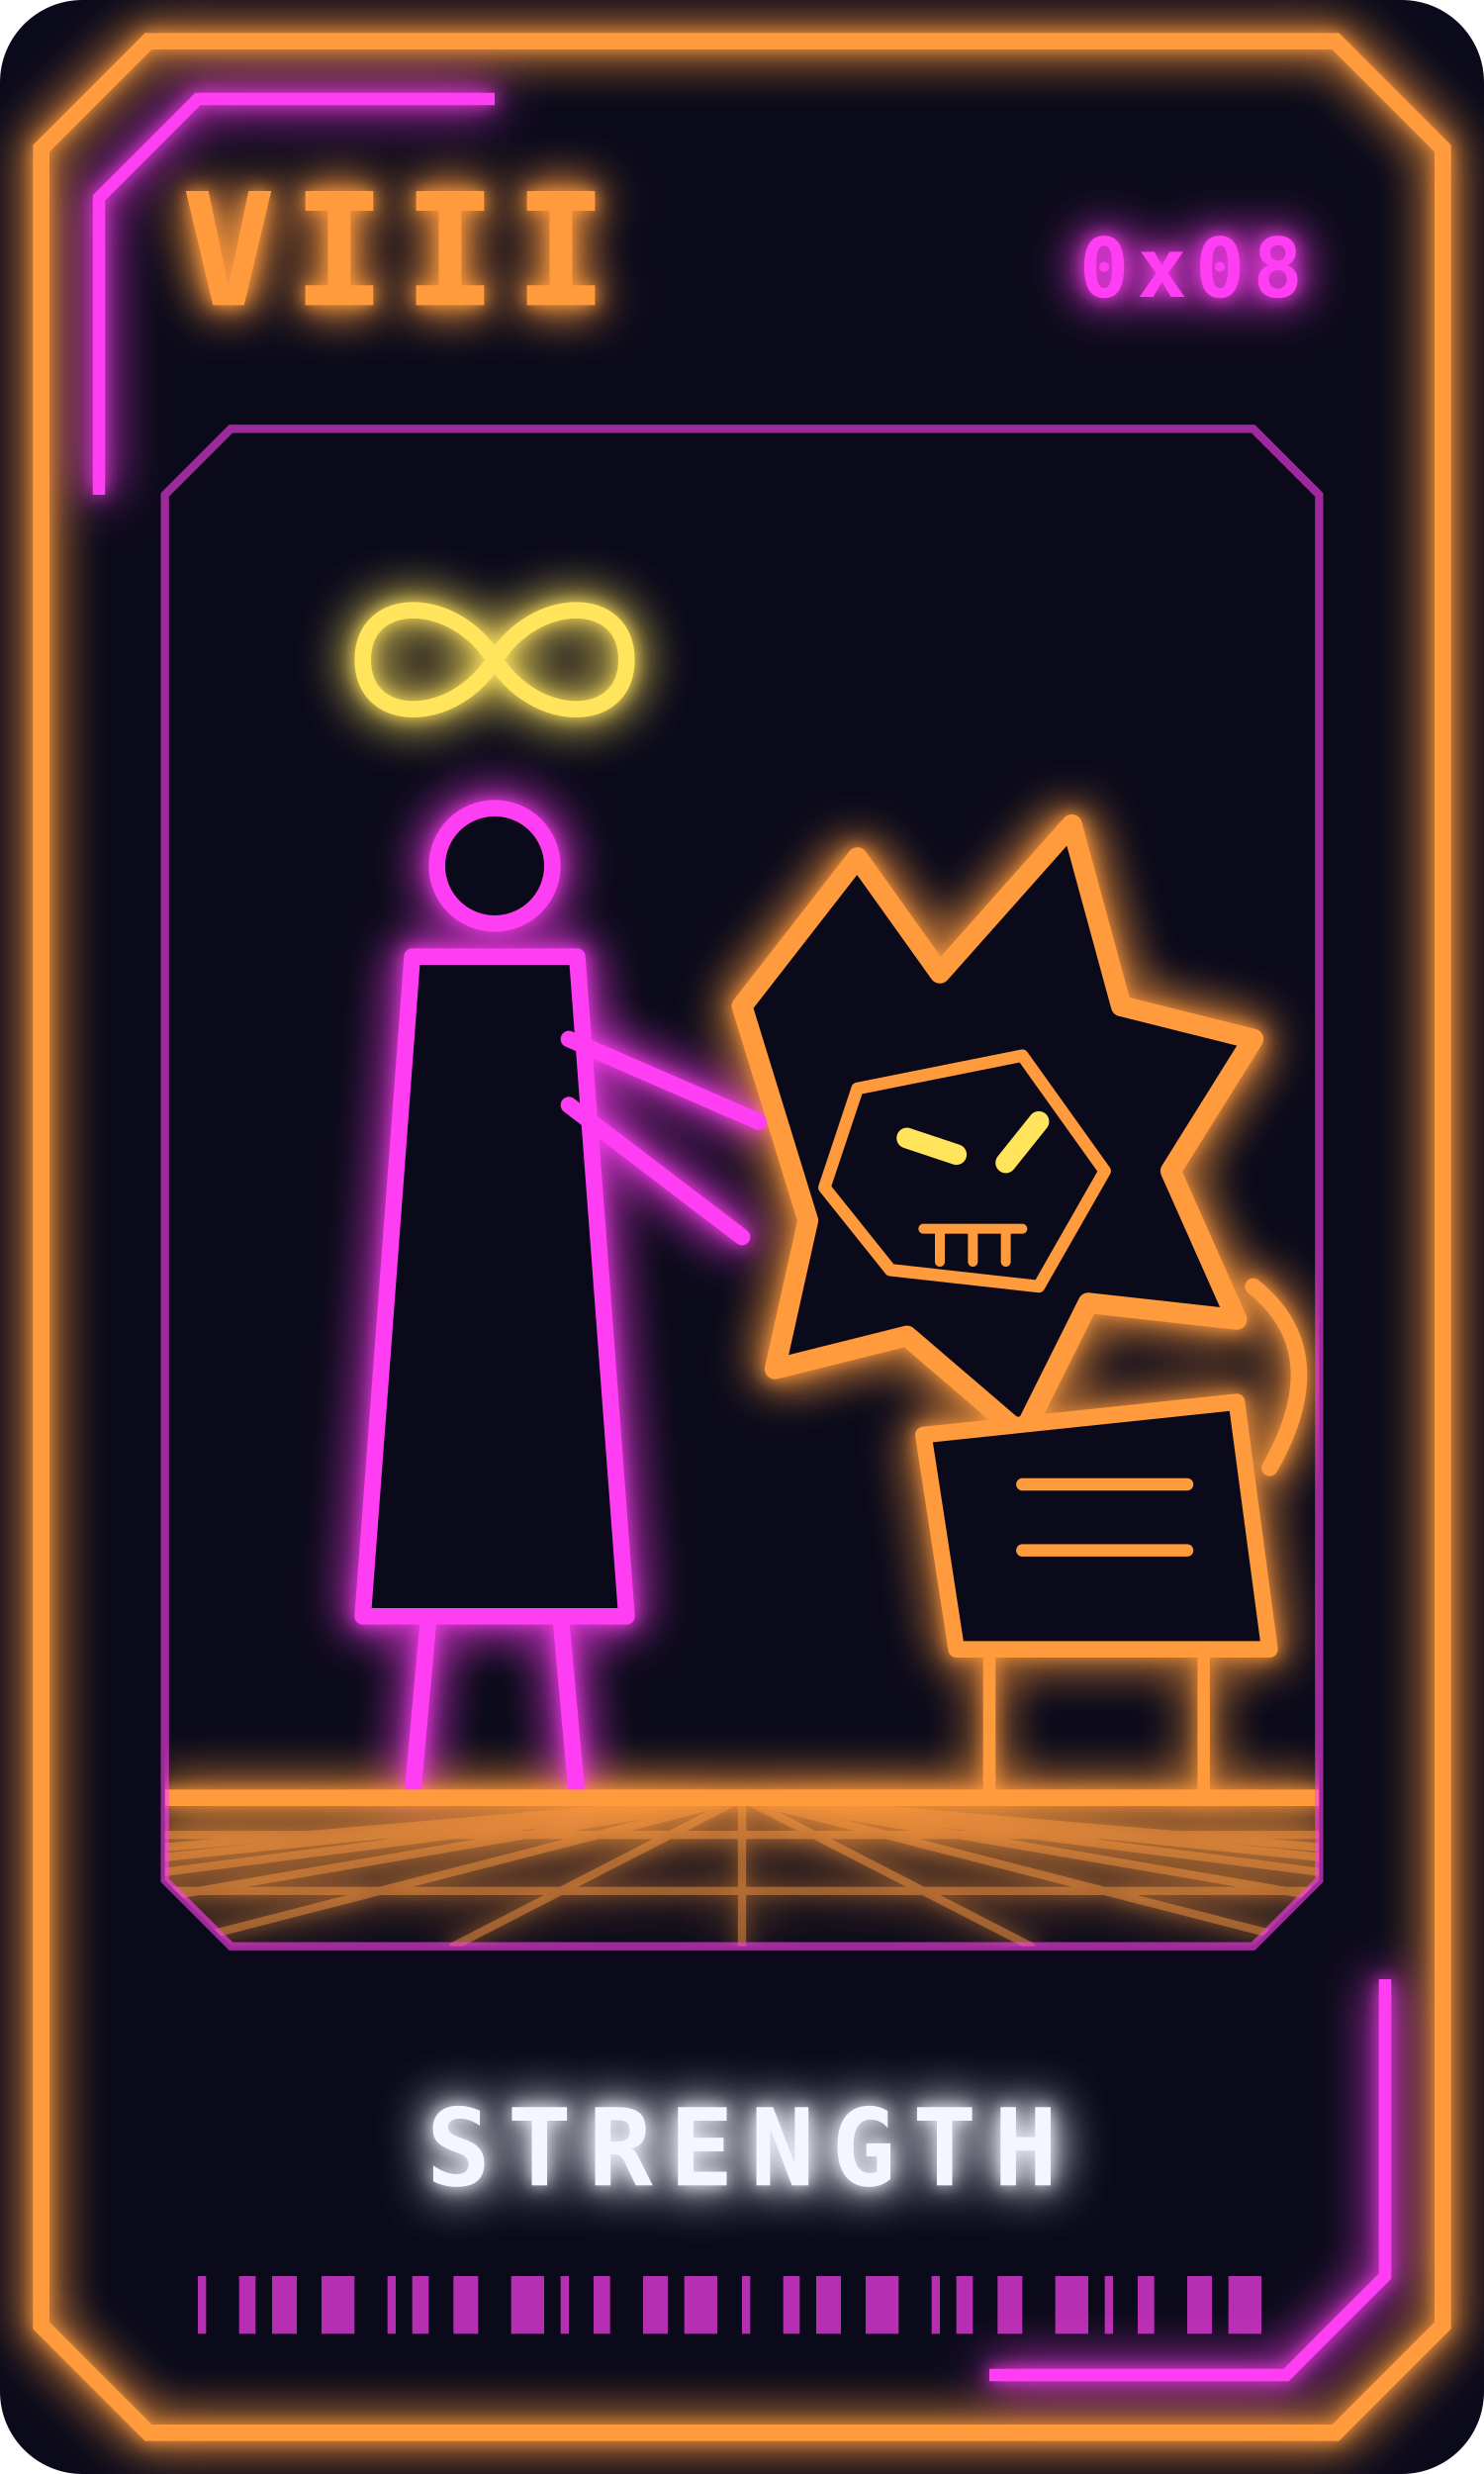
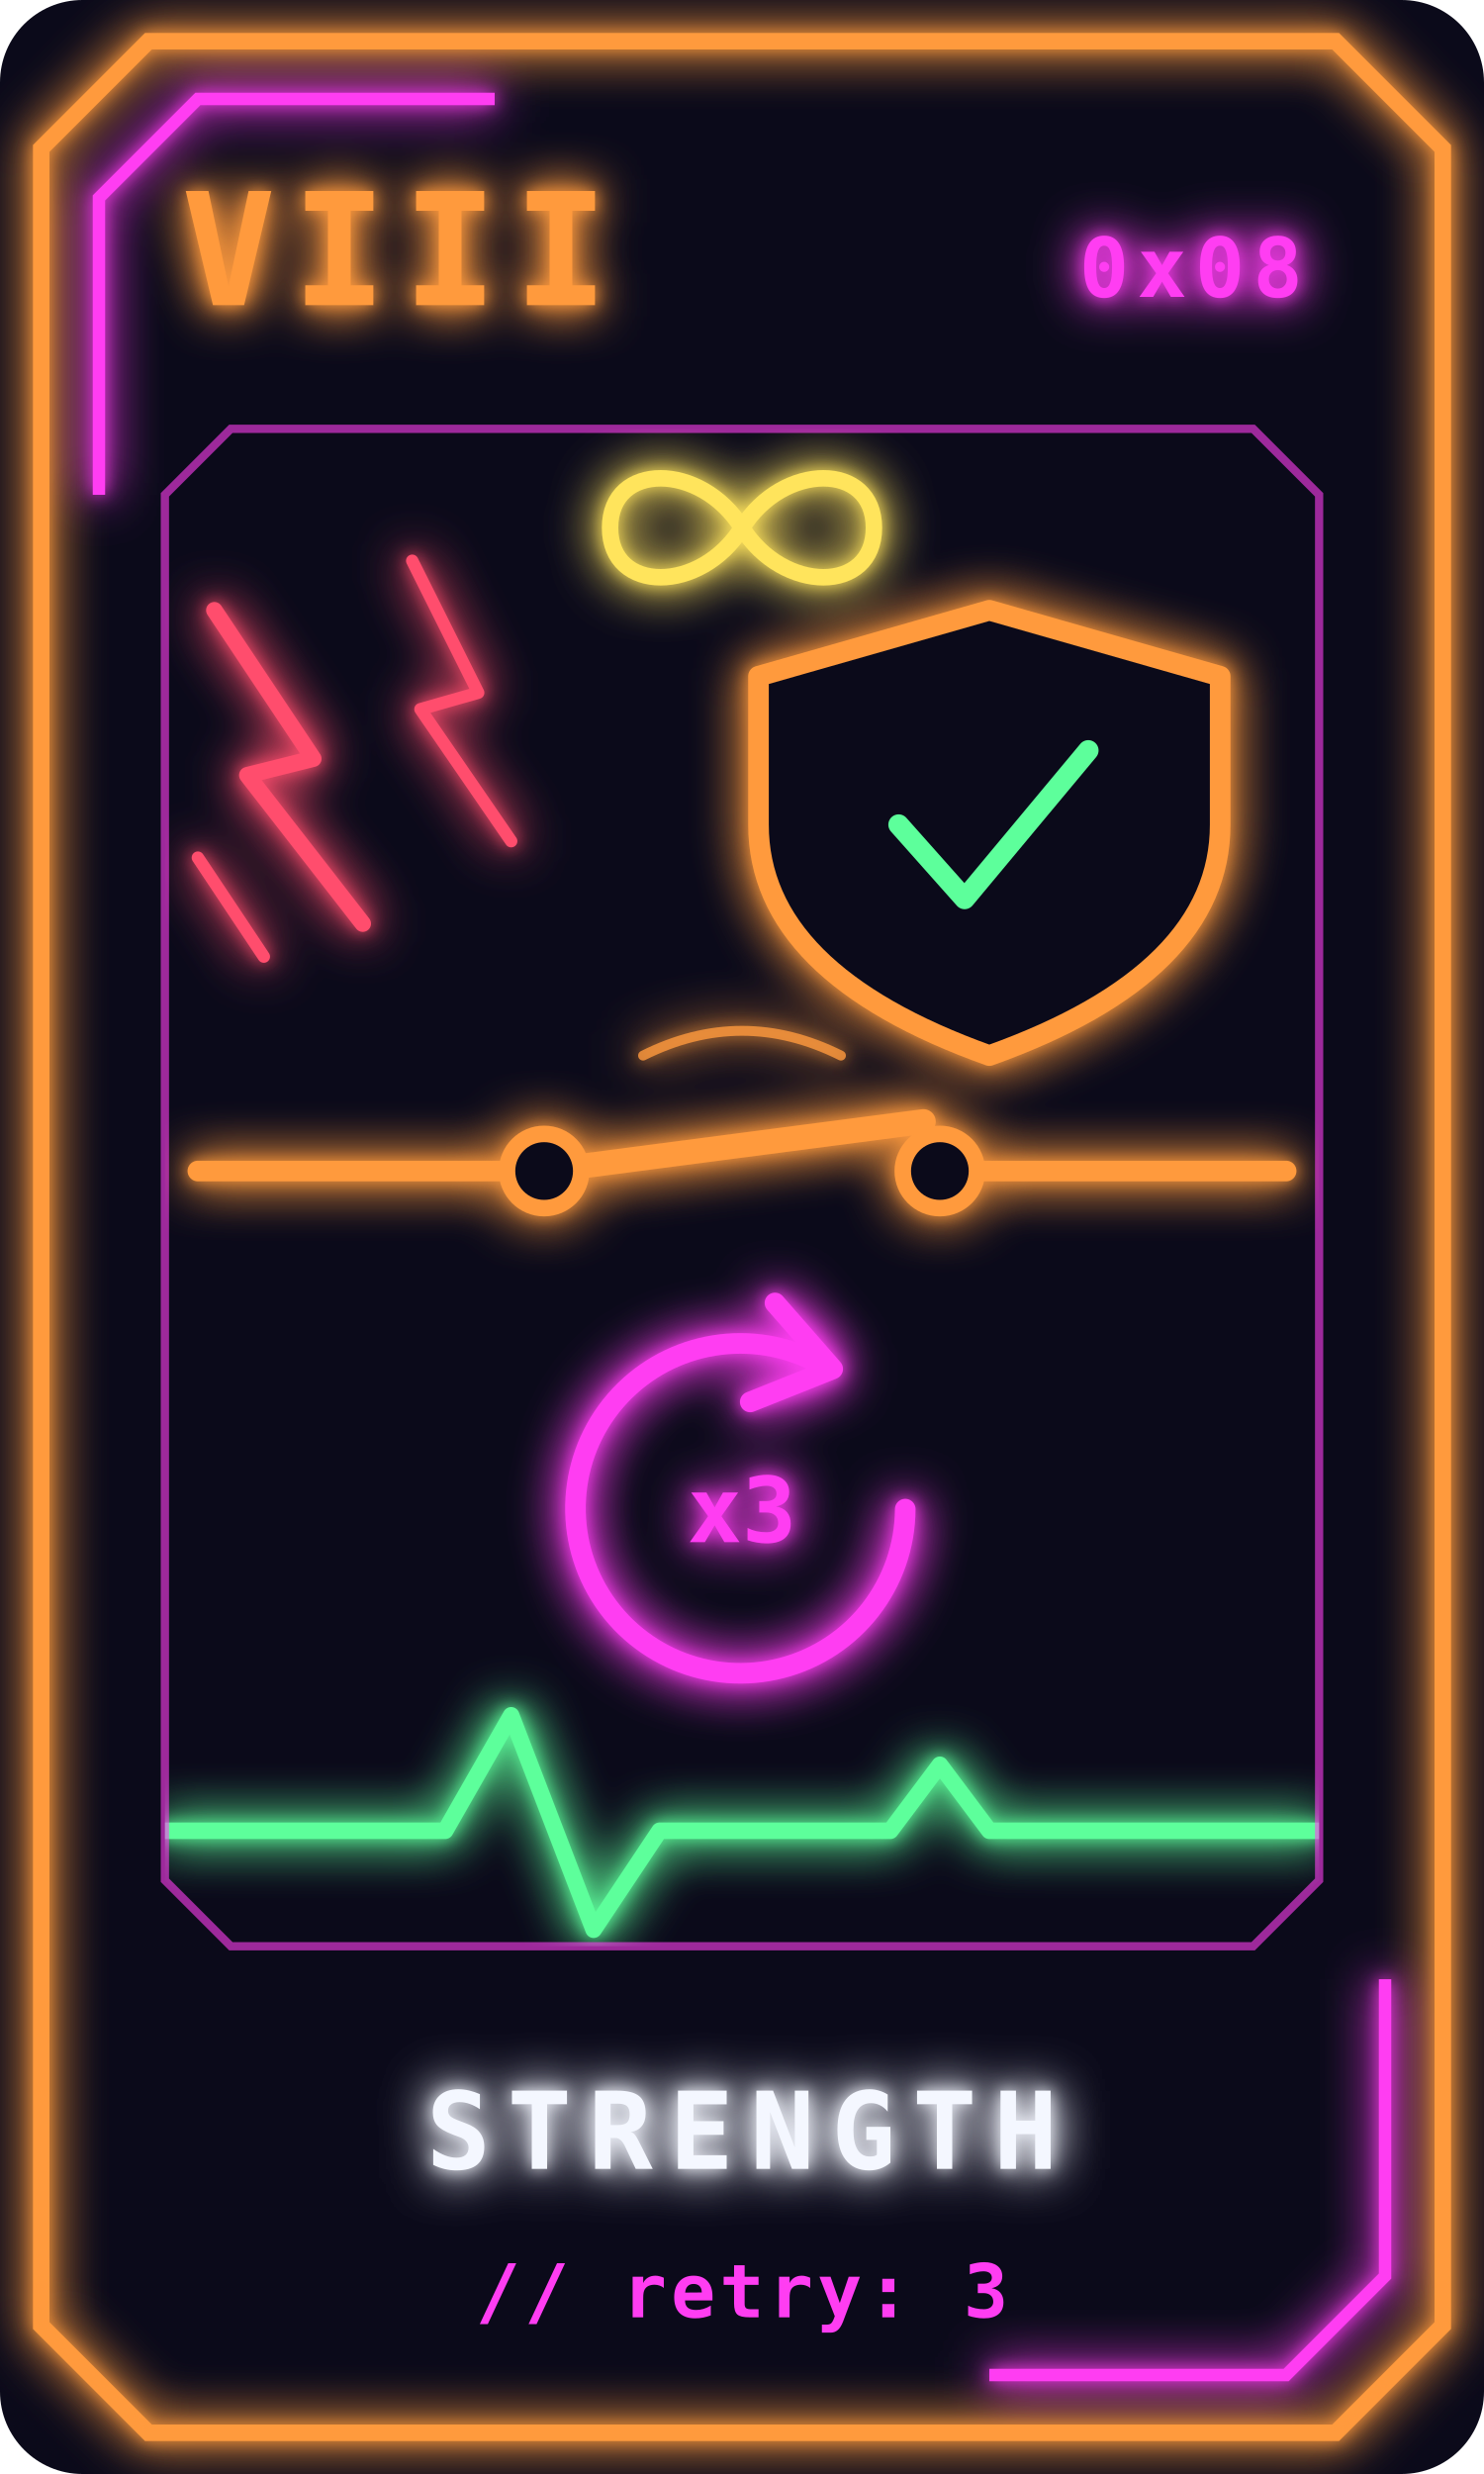
<svg xmlns="http://www.w3.org/2000/svg" width="180" height="300" viewBox="0 0 180 300">
  <g>
    <defs>
      <filter id="ds-neon" x="-30%" y="-30%" width="160%" height="160%" color-interpolation-filters="sRGB">
        <feGaussianBlur stdDeviation="3" result="wide" />
        <feGaussianBlur in="SourceGraphic" stdDeviation="1" result="near" />
        <feMerge>
          <feMergeNode in="wide" />
          <feMergeNode in="wide" />
          <feMergeNode in="near" />
          <feMergeNode in="SourceGraphic" />
        </feMerge>
      </filter>
      <clipPath id="ds-window">
        <path d="M-70 -84L-62 -92H62L70 -84V84L62 92H-62L-70 84Z" />
      </clipPath>
    </defs>
    <rect width="180" height="300" rx="10" fill="#0b0a1a" />
    <g filter="url(#ds-neon)">
      <path d="M18 5H162L175 18V282L162 295H18L5 282V18Z" fill="none" stroke="#ff9a3d" stroke-width="2" />
      <path d="M12 60V24L24 12H60M168 240V276L156 288H120" fill="none" stroke="#ff3df2" stroke-width="1.5" />
      <text x="22" y="37" font-family="ui-monospace, 'SF Mono', Menlo, Consolas, monospace" font-size="19" font-weight="bold" fill="#ff9a3d" text-anchor="start" letter-spacing="2">VIII</text>
      <text x="158" y="36" font-family="ui-monospace, 'SF Mono', Menlo, Consolas, monospace" font-size="10" font-weight="bold" fill="#ff3df2" text-anchor="end" letter-spacing="1">0x08</text>
-       <text x="90" y="265" font-family="ui-monospace, 'SF Mono', Menlo, Consolas, monospace" font-size="13" font-weight="bold" fill="#f4f7ff" text-anchor="middle" letter-spacing="2">STRENGTH</text>
+       <text x="90" y="263" font-family="ui-monospace, 'SF Mono', Menlo, Consolas, monospace" font-size="13" font-weight="bold" fill="#f4f7ff" text-anchor="middle" letter-spacing="2">STRENGTH</text>
    </g>
-     <g opacity="0.7">
-       <rect x="24" y="276" width="1" height="7" fill="#ff3df2" />
-       <rect x="29" y="276" width="2" height="7" fill="#ff3df2" />
-       <rect x="33" y="276" width="3" height="7" fill="#ff3df2" />
-       <rect x="39" y="276" width="4" height="7" fill="#ff3df2" />
-       <rect x="47" y="276" width="1" height="7" fill="#ff3df2" />
-       <rect x="50" y="276" width="2" height="7" fill="#ff3df2" />
-       <rect x="55" y="276" width="3" height="7" fill="#ff3df2" />
-       <rect x="62" y="276" width="4" height="7" fill="#ff3df2" />
-       <rect x="68" y="276" width="1" height="7" fill="#ff3df2" />
-       <rect x="72" y="276" width="2" height="7" fill="#ff3df2" />
-       <rect x="78" y="276" width="3" height="7" fill="#ff3df2" />
-       <rect x="83" y="276" width="4" height="7" fill="#ff3df2" />
-       <rect x="90" y="276" width="1" height="7" fill="#ff3df2" />
-       <rect x="95" y="276" width="2" height="7" fill="#ff3df2" />
-       <rect x="99" y="276" width="3" height="7" fill="#ff3df2" />
-       <rect x="105" y="276" width="4" height="7" fill="#ff3df2" />
-       <rect x="113" y="276" width="1" height="7" fill="#ff3df2" />
-       <rect x="116" y="276" width="2" height="7" fill="#ff3df2" />
-       <rect x="121" y="276" width="3" height="7" fill="#ff3df2" />
-       <rect x="128" y="276" width="4" height="7" fill="#ff3df2" />
-       <rect x="134" y="276" width="1" height="7" fill="#ff3df2" />
-       <rect x="138" y="276" width="2" height="7" fill="#ff3df2" />
-       <rect x="144" y="276" width="3" height="7" fill="#ff3df2" />
-       <rect x="149" y="276" width="4" height="7" fill="#ff3df2" />
-     </g>
+     <text x="90" y="281" font-family="ui-monospace, 'SF Mono', Menlo, Consolas, monospace" font-size="9" font-weight="bold" fill="#ff3df2" text-anchor="middle" letter-spacing="0.5">// retry: 3</text>
    <g transform="translate(90 144)">
      <g clip-path="url(#ds-window)">
        <g filter="url(#ds-neon)">
-           <path d="M-30 -64c5 -8 16 -8 16 0c0 8 -11 8 -16 0c-5 -8 -16 -8 -16 0c0 8 11 8 16 0" fill="none" stroke="#ffe45c" stroke-width="2" stroke-linecap="round" stroke-linejoin="round" />
-           <path d="M-40 -28H-20L-14 52H-46Z" fill="#0b0a1a" stroke="#ff3df2" stroke-width="2" stroke-linecap="round" stroke-linejoin="round" />
-           <circle cx="-30" cy="-39" r="7" fill="#0b0a1a" stroke="#ff3df2" stroke-width="2" />
-           <path d="M-38 52L-40 74M-22 52L-20 74" fill="none" stroke="#ff3df2" stroke-width="2" stroke-linecap="round" stroke-linejoin="round" />
-           <path d="M-21 -18L2 -8M-21 -10L0 6" fill="none" stroke="#ff3df2" stroke-width="2" stroke-linecap="round" stroke-linejoin="round" />
-           <path d="M0 -22L14 -40L24 -26L40 -44L46 -22L62 -18L52 -2L60 16L42 14L34 30L20 18L4 22L8 4Z" fill="#0b0a1a" stroke="#ff9a3d" stroke-width="2.5" stroke-linecap="round" stroke-linejoin="round" />
-           <path d="M14 -12L34 -16L44 -2L36 12L18 10L10 0Z" fill="#0b0a1a" stroke="#ff9a3d" stroke-width="1.5" stroke-linecap="round" stroke-linejoin="round" />
-           <path d="M20 -6L26 -4M36 -8L32 -3" fill="none" stroke="#ffe45c" stroke-width="2.5" stroke-linecap="round" stroke-linejoin="round" />
-           <path d="M22 5H34M24 5V9M28 5V9M32 5V9" fill="none" stroke="#ff9a3d" stroke-width="1.2" stroke-linecap="round" stroke-linejoin="round" />
-           <path d="M22 30L60 26L64 56H26Z" fill="#0b0a1a" stroke="#ff9a3d" stroke-width="2" stroke-linecap="round" stroke-linejoin="round" />
-           <path d="M30 56V74M56 56V74M34 36H54M34 44H54" fill="none" stroke="#ff9a3d" stroke-width="1.5" stroke-linecap="round" stroke-linejoin="round" />
-           <path d="M64 34Q72 20 62 12" fill="none" stroke="#ff9a3d" stroke-width="2" stroke-linecap="round" stroke-linejoin="round" />
-           <path d="M-70 74H70" fill="none" stroke="#ff9a3d" stroke-width="2" stroke-linecap="round" stroke-linejoin="round" />
-           <g opacity="0.45">
-             <path d="M-70 74H70M-70 78.5H70M-70 85.3H70M0 74L-210 92M0 74L-175 92M0 74L-140 92M0 74L-105 92M0 74L-70 92M0 74L-35 92M0 74L0 92M0 74L35 92M0 74L70 92M0 74L105 92M0 74L140 92M0 74L175 92M0 74L210 92" fill="none" stroke="#ff9a3d" stroke-width="1" stroke-linecap="round" stroke-linejoin="round" />
+           <path d="M0 -80c5 -8 16 -8 16 0c0 8 -11 8 -16 0c-5 -8 -16 -8 -16 0c0 8 11 8 16 0" fill="none" stroke="#ffe45c" stroke-width="2" stroke-linecap="round" stroke-linejoin="round" />
+           <path d="M-64 -70L-52 -52L-60 -50L-46 -32" fill="none" stroke="#ff4d6d" stroke-width="2" stroke-linecap="round" stroke-linejoin="round" />
+           <path d="M-40 -76L-32 -60L-39 -58L-28 -42" fill="none" stroke="#ff4d6d" stroke-width="1.5" stroke-linecap="round" stroke-linejoin="round" />
+           <path d="M-66 -40L-58 -28" fill="none" stroke="#ff4d6d" stroke-width="1.5" stroke-linecap="round" stroke-linejoin="round" />
+           <path d="M30 -70L58 -62V-44Q58 -26 30 -16Q2 -26 2 -44V-62Z" fill="#0b0a1a" stroke="#ff9a3d" stroke-width="2.5" stroke-linecap="round" stroke-linejoin="round" />
+           <path d="M19 -44l8 9l15 -18" fill="none" stroke="#5dff9b" stroke-width="2.5" stroke-linecap="round" stroke-linejoin="round" />
+           <path d="M-66 -2H-24M24 -2H66" fill="none" stroke="#ff9a3d" stroke-width="2.5" stroke-linecap="round" stroke-linejoin="round" />
+           <path d="M-24 -2L22 -8" fill="none" stroke="#ff9a3d" stroke-width="3" stroke-linecap="round" stroke-linejoin="round" />
+           <circle cx="-24" cy="-2" r="4.5" fill="#0b0a1a" stroke="#ff9a3d" stroke-width="2" />
+           <circle cx="24" cy="-2" r="4.5" fill="#0b0a1a" stroke="#ff9a3d" stroke-width="2" />
+           <g opacity="0.8">
+             <path d="M-12 -16Q0 -22 12 -16" fill="none" stroke="#ff9a3d" stroke-width="1.2" stroke-linecap="round" stroke-linejoin="round" />
          </g>
+           <path d="M19.8 39A20 20 0 1 1 10 21.7" fill="none" stroke="#ff3df2" stroke-width="2.5" stroke-linecap="round" stroke-linejoin="round" />
+           <path d="M4 14L11 22L1 26" fill="none" stroke="#ff3df2" stroke-width="2.5" stroke-linecap="round" stroke-linejoin="round" />
+           <text x="0" y="43" font-family="ui-monospace, 'SF Mono', Menlo, Consolas, monospace" font-size="11" font-weight="bold" fill="#ff3df2" text-anchor="middle">x3</text>
+           <path d="M-70 78H-36L-28 64L-18 90L-10 78H18L24 70L30 78H70" fill="none" stroke="#5dff9b" stroke-width="2" stroke-linecap="round" stroke-linejoin="round" />
        </g>
      </g>
      <path d="M-70 -84L-62 -92H62L70 -84V84L62 92H-62L-70 84Z" fill="none" stroke="#ff3df2" stroke-width="1" opacity="0.6" />
    </g>
  </g>
</svg>
